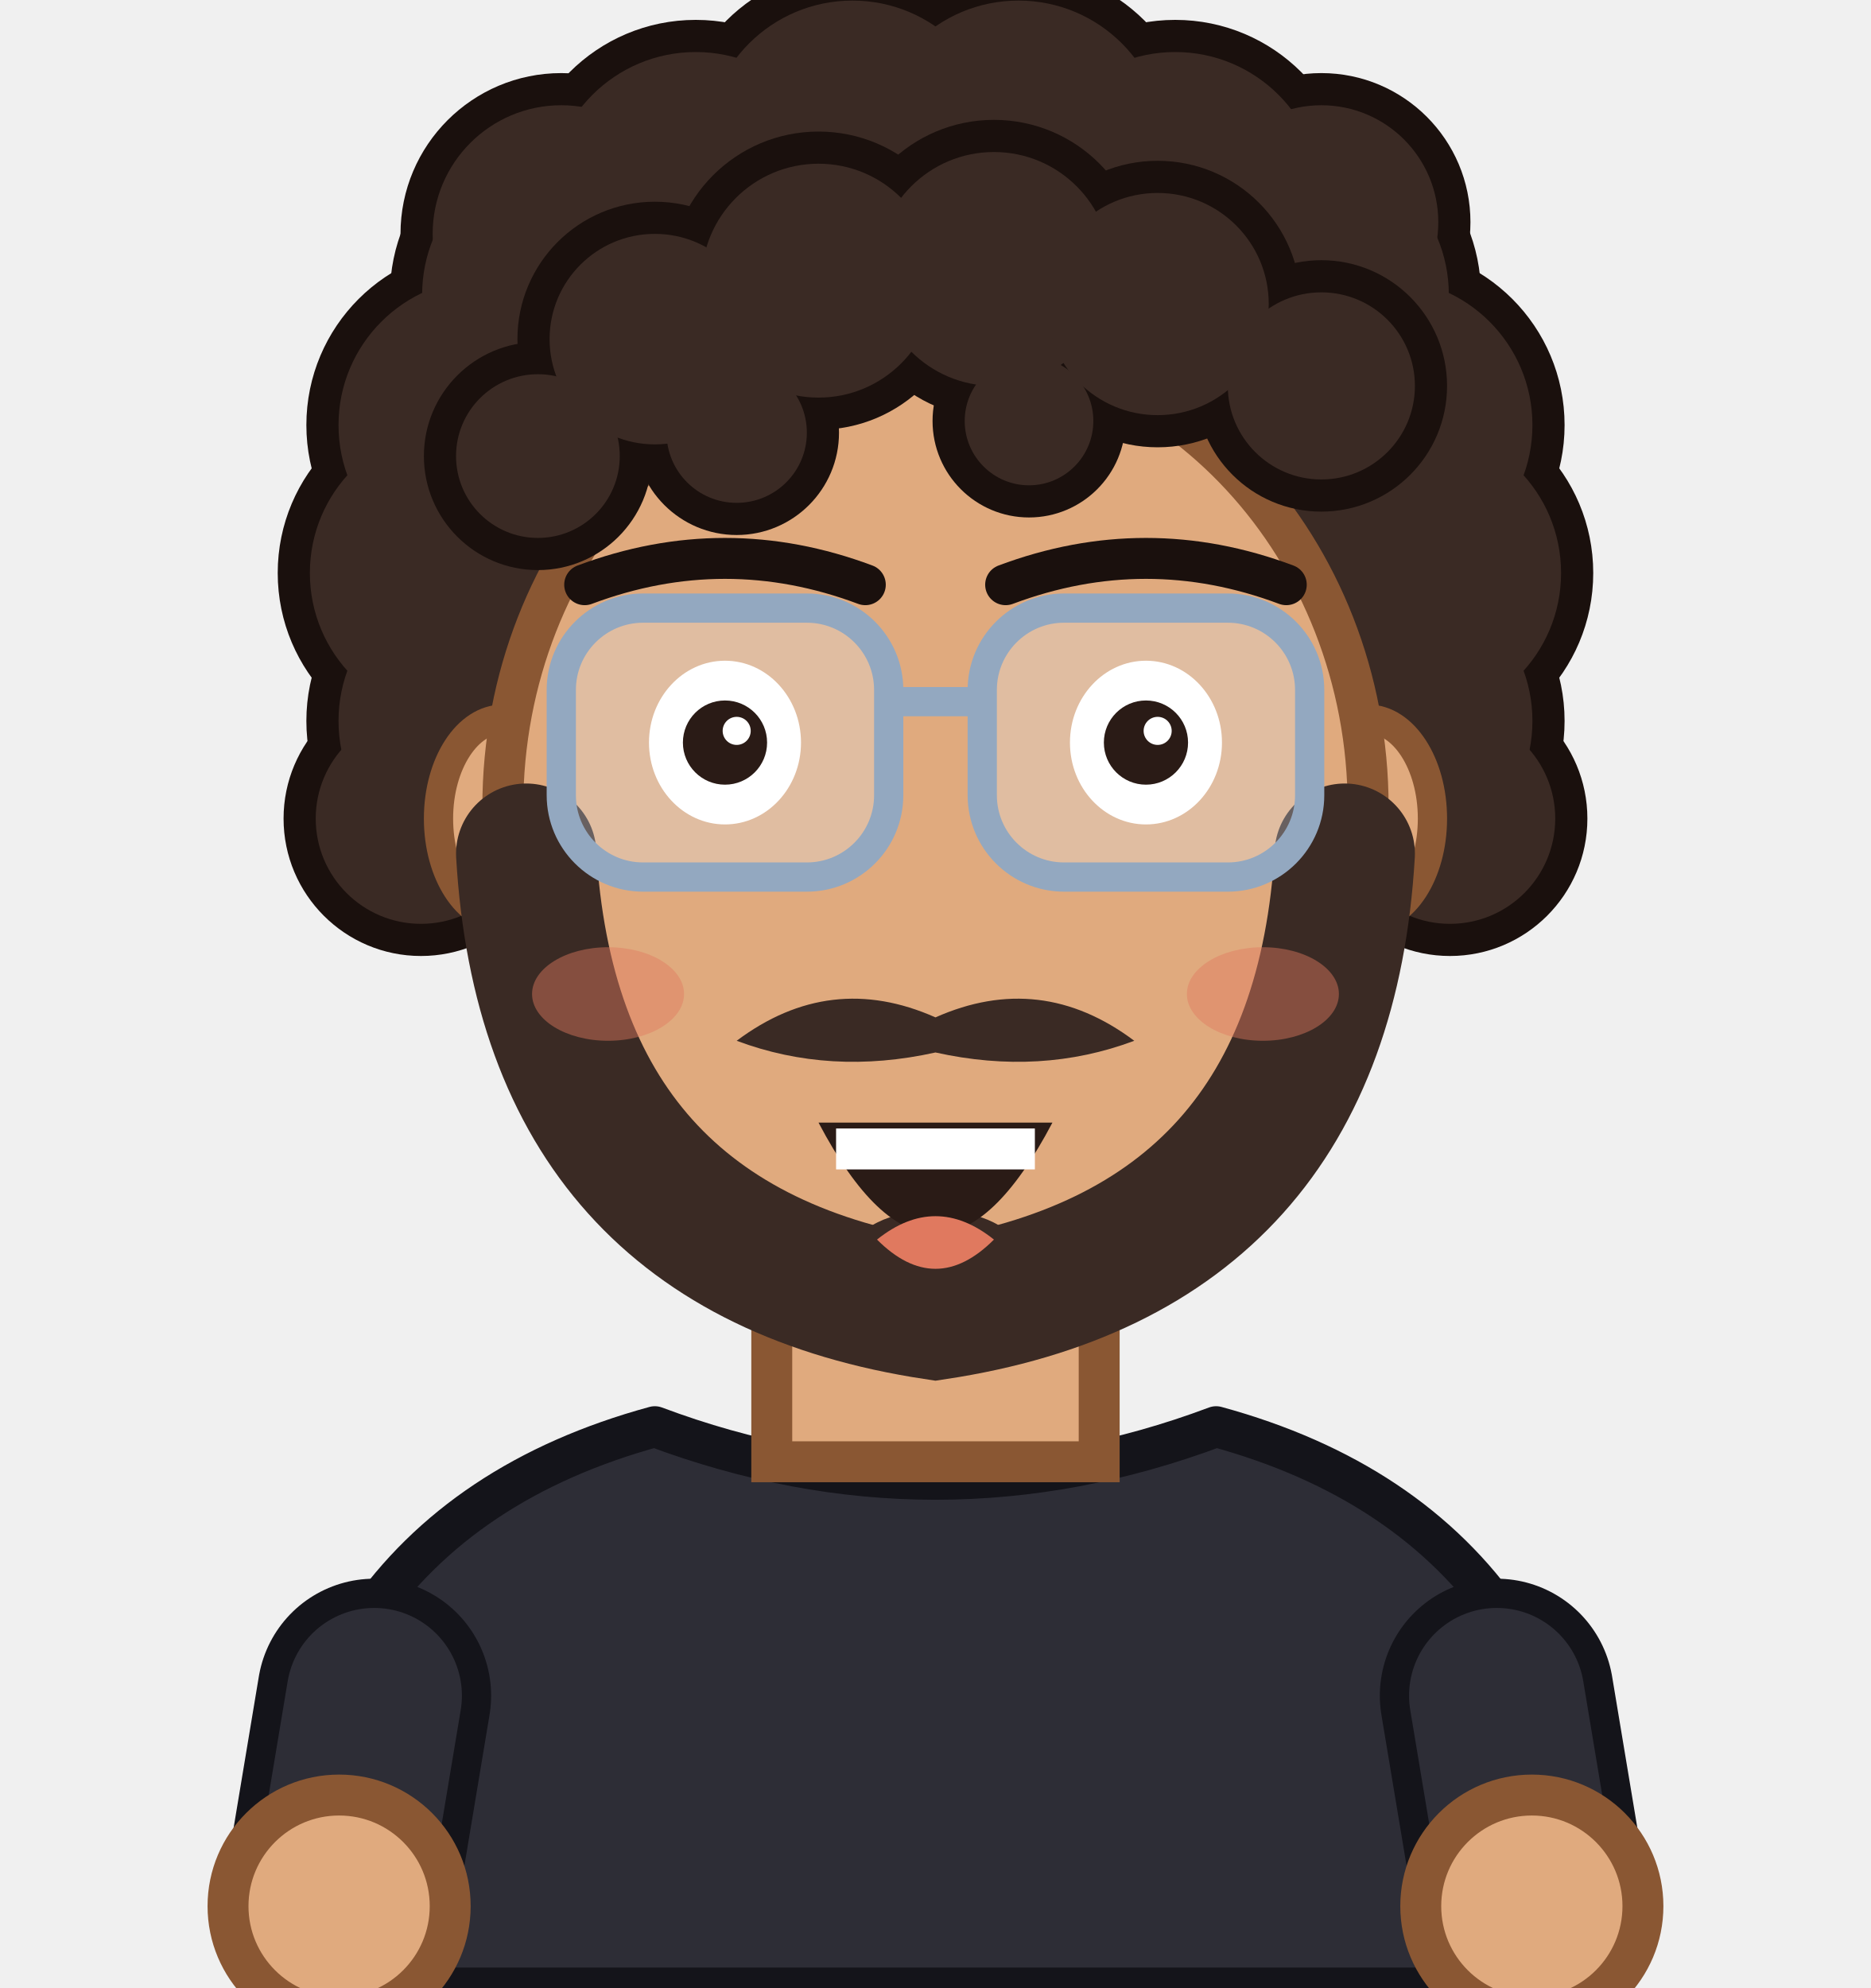
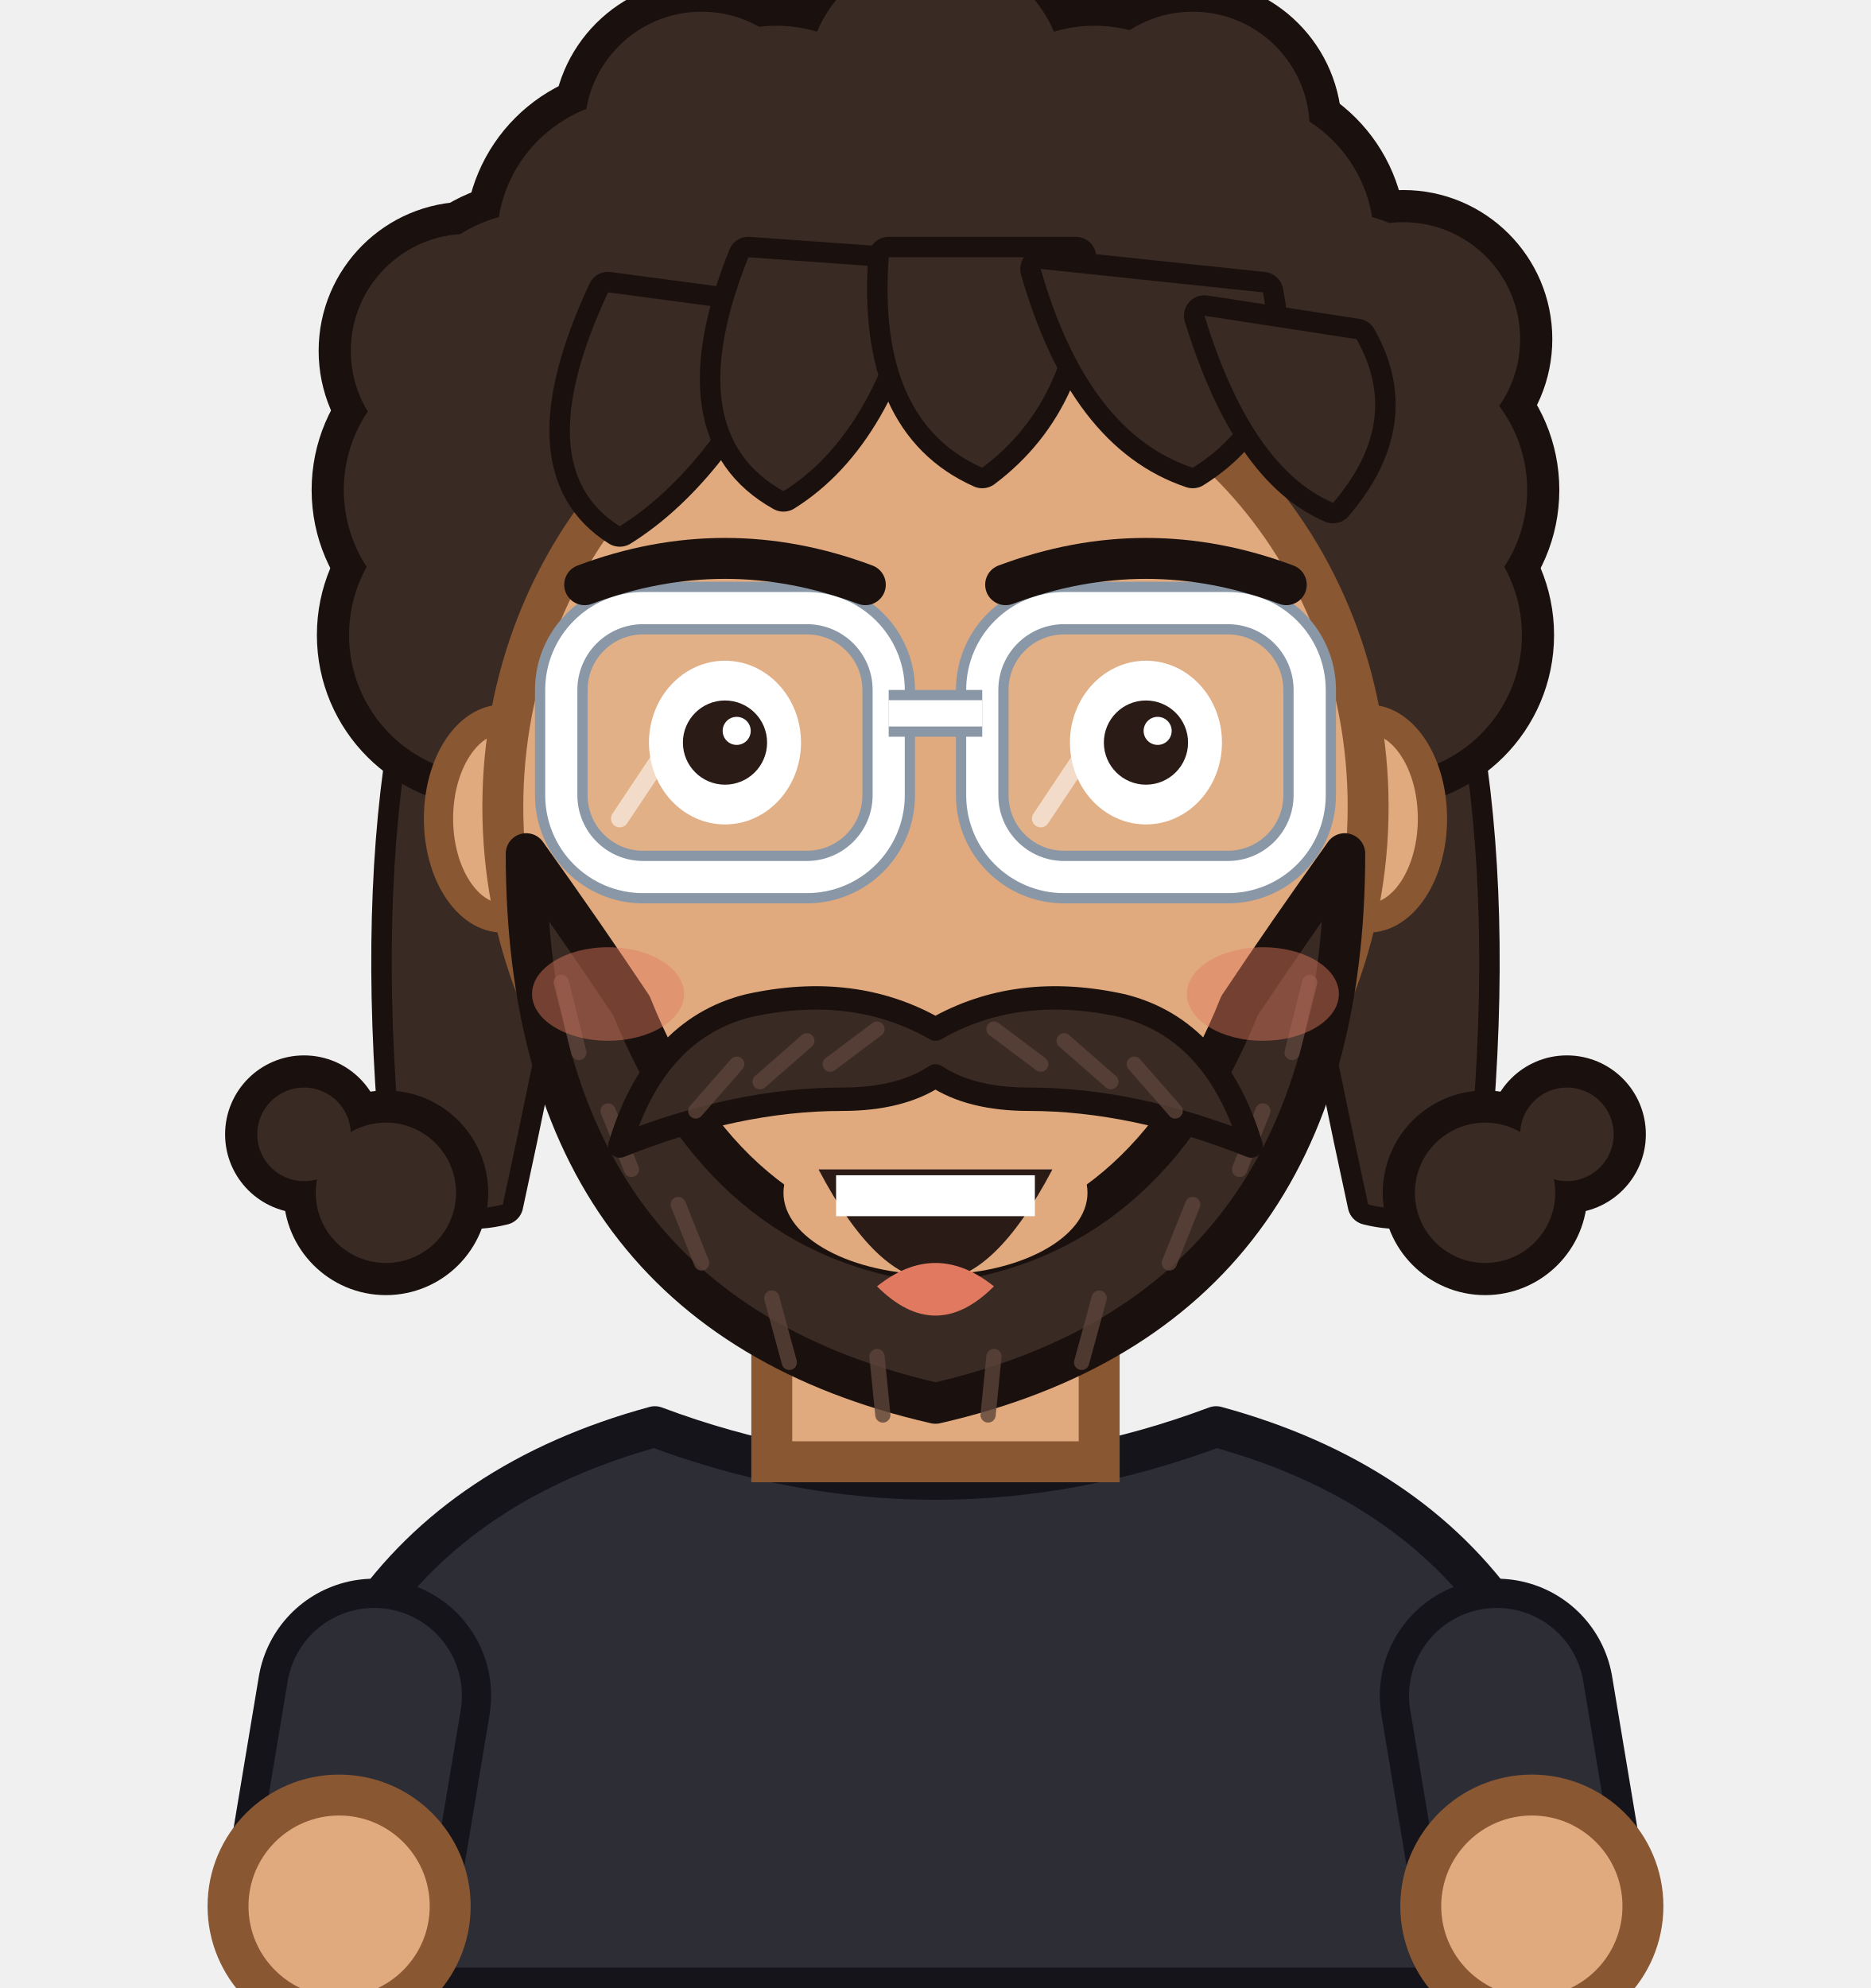
<svg xmlns="http://www.w3.org/2000/svg" viewBox="0 0 320 340" width="320" height="340">
  <g transform="rotate(0 160 250)">
-     <circle cx="82.9" cy="123.3" r="27" fill="#3A2A24" stroke="#1A100D" stroke-width="7" />
-     <circle cx="78.0" cy="98.0" r="27" fill="#3A2A24" stroke="#1A100D" stroke-width="7" />
-     <circle cx="82.9" cy="72.7" r="27" fill="#3A2A24" stroke="#1A100D" stroke-width="7" />
-     <circle cx="97.2" cy="50.4" r="27" fill="#3A2A24" stroke="#1A100D" stroke-width="7" />
-     <circle cx="119.0" cy="33.9" r="27" fill="#3A2A24" stroke="#1A100D" stroke-width="7" />
-     <circle cx="145.8" cy="25.1" r="27" fill="#3A2A24" stroke="#1A100D" stroke-width="7" />
-     <circle cx="174.2" cy="25.1" r="27" fill="#3A2A24" stroke="#1A100D" stroke-width="7" />
-     <circle cx="201.0" cy="33.9" r="27" fill="#3A2A24" stroke="#1A100D" stroke-width="7" />
-     <circle cx="222.8" cy="50.4" r="27" fill="#3A2A24" stroke="#1A100D" stroke-width="7" />
-     <circle cx="237.1" cy="72.7" r="27" fill="#3A2A24" stroke="#1A100D" stroke-width="7" />
-     <circle cx="242.0" cy="98.0" r="27" fill="#3A2A24" stroke="#1A100D" stroke-width="7" />
-     <circle cx="237.1" cy="123.3" r="27" fill="#3A2A24" stroke="#1A100D" stroke-width="7" />
-     <circle cx="72.0" cy="140.0" r="20" fill="#3A2A24" stroke="#1A100D" stroke-width="7" />
-     <circle cx="248.0" cy="140.0" r="20" fill="#3A2A24" stroke="#1A100D" stroke-width="7" />
-     <circle cx="96.0" cy="40.0" r="24" fill="#3A2A24" stroke="#1A100D" stroke-width="7" />
-     <circle cx="226.0" cy="38.0" r="22" fill="#3A2A24" stroke="#1A100D" stroke-width="7" />
-     <circle cx="82.9" cy="123.3" r="25" fill="#3A2A24" />
-     <circle cx="78.0" cy="98.0" r="25" fill="#3A2A24" />
-     <circle cx="82.9" cy="72.7" r="25" fill="#3A2A24" />
-     <circle cx="97.2" cy="50.4" r="25" fill="#3A2A24" />
-     <circle cx="119.0" cy="33.9" r="25" fill="#3A2A24" />
-     <circle cx="145.8" cy="25.1" r="25" fill="#3A2A24" />
-     <circle cx="174.2" cy="25.1" r="25" fill="#3A2A24" />
-     <circle cx="201.0" cy="33.9" r="25" fill="#3A2A24" />
-     <circle cx="222.8" cy="50.4" r="25" fill="#3A2A24" />
-     <circle cx="237.1" cy="72.7" r="25" fill="#3A2A24" />
-     <circle cx="242.0" cy="98.0" r="25" fill="#3A2A24" />
-     <circle cx="237.1" cy="123.3" r="25" fill="#3A2A24" />
-     <circle cx="72.0" cy="140.0" r="18" fill="#3A2A24" />
-     <circle cx="248.0" cy="140.0" r="18" fill="#3A2A24" />
-     <circle cx="96.0" cy="40.0" r="22" fill="#3A2A24" />
-     <circle cx="226.0" cy="38.0" r="20" fill="#3A2A24" />
+     <path d="M92 70 Q62 110 68 190 Q70 210 86 206 Q96 160 104 112 Z" fill="#3A2A24" stroke="#1A100D" stroke-width="7" stroke-linejoin="round" />
+     <path d="M92 70 Q62 110 68 190 Q70 210 86 206 Q96 160 104 112 Z" fill="#3A2A24" />
+     <path d="M228 70 Q258 110 252 190 Q250 210 234 206 Q224 160 216 112 Z" fill="#3A2A24" stroke="#1A100D" stroke-width="7" stroke-linejoin="round" />
+     <path d="M228 70 Q258 110 252 190 Q250 210 234 206 Q224 160 216 112 Z" fill="#3A2A24" />
+     <circle cx="66.0" cy="204.0" r="14" fill="#3A2A24" stroke="#1A100D" stroke-width="7" />
+     <circle cx="52.0" cy="194.0" r="10" fill="#3A2A24" stroke="#1A100D" stroke-width="7" />
+     <circle cx="254.0" cy="204.0" r="14" fill="#3A2A24" stroke="#1A100D" stroke-width="7" />
+     <circle cx="268.0" cy="194.0" r="10" fill="#3A2A24" stroke="#1A100D" stroke-width="7" />
+     <circle cx="66.0" cy="204.0" r="12" fill="#3A2A24" />
+     <circle cx="52.0" cy="194.0" r="8" fill="#3A2A24" />
+     <circle cx="254.0" cy="204.0" r="12" fill="#3A2A24" />
+     <circle cx="268.0" cy="194.0" r="8" fill="#3A2A24" />
+     <circle cx="83.7" cy="108.6" r="26" fill="#3A2A24" stroke="#1A100D" stroke-width="7" />
+     <circle cx="82.8" cy="83.8" r="26" fill="#3A2A24" stroke="#1A100D" stroke-width="7" />
+     <circle cx="91.6" cy="60.3" r="26" fill="#3A2A24" stroke="#1A100D" stroke-width="7" />
+     <circle cx="109.0" cy="41.0" r="26" fill="#3A2A24" stroke="#1A100D" stroke-width="7" />
+     <circle cx="132.8" cy="28.4" r="26" fill="#3A2A24" stroke="#1A100D" stroke-width="7" />
+     <circle cx="160.0" cy="24.0" r="26" fill="#3A2A24" stroke="#1A100D" stroke-width="7" />
+     <circle cx="187.2" cy="28.4" r="26" fill="#3A2A24" stroke="#1A100D" stroke-width="7" />
+     <circle cx="211.0" cy="41.0" r="26" fill="#3A2A24" stroke="#1A100D" stroke-width="7" />
+     <circle cx="228.4" cy="60.3" r="26" fill="#3A2A24" stroke="#1A100D" stroke-width="7" />
+     <circle cx="237.2" cy="83.8" r="26" fill="#3A2A24" stroke="#1A100D" stroke-width="7" />
+     <circle cx="236.3" cy="108.6" r="26" fill="#3A2A24" stroke="#1A100D" stroke-width="7" />
+     <circle cx="80.0" cy="60.0" r="22" fill="#3A2A24" stroke="#1A100D" stroke-width="7" />
+     <circle cx="240.0" cy="58.0" r="22" fill="#3A2A24" stroke="#1A100D" stroke-width="7" />
+     <circle cx="120.0" cy="22.0" r="22" fill="#3A2A24" stroke="#1A100D" stroke-width="7" />
+     <circle cx="160.0" cy="14.0" r="24" fill="#3A2A24" stroke="#1A100D" stroke-width="7" />
+     <circle cx="204.0" cy="22.0" r="22" fill="#3A2A24" stroke="#1A100D" stroke-width="7" />
+     <circle cx="83.7" cy="108.6" r="24" fill="#3A2A24" />
+     <circle cx="82.8" cy="83.8" r="24" fill="#3A2A24" />
+     <circle cx="91.6" cy="60.3" r="24" fill="#3A2A24" />
+     <circle cx="109.0" cy="41.0" r="24" fill="#3A2A24" />
+     <circle cx="132.8" cy="28.4" r="24" fill="#3A2A24" />
+     <circle cx="160.0" cy="24.0" r="24" fill="#3A2A24" />
+     <circle cx="187.2" cy="28.4" r="24" fill="#3A2A24" />
+     <circle cx="211.0" cy="41.0" r="24" fill="#3A2A24" />
+     <circle cx="228.4" cy="60.3" r="24" fill="#3A2A24" />
+     <circle cx="237.2" cy="83.8" r="24" fill="#3A2A24" />
+     <circle cx="236.3" cy="108.6" r="24" fill="#3A2A24" />
+     <circle cx="80.0" cy="60.0" r="20" fill="#3A2A24" />
+     <circle cx="240.0" cy="58.0" r="20" fill="#3A2A24" />
+     <circle cx="120.0" cy="22.0" r="20" fill="#3A2A24" />
+     <circle cx="160.0" cy="14.0" r="22" fill="#3A2A24" />
+     <circle cx="204.0" cy="22.0" r="20" fill="#3A2A24" />
    <path d="M46 340 Q46 262 112 244 Q160 262 208 244 Q274 262 274 340 Z" fill="#2D2D36" stroke="#14141A" stroke-width="7" stroke-linejoin="round" />
    <rect x="132" y="210" width="56" height="40" fill="#E0AA7E" stroke="#8A5733" stroke-width="7" />
    <ellipse cx="86" cy="140" rx="11" ry="17" fill="#E0AA7E" stroke="#8A5733" stroke-width="5" />
    <ellipse cx="234" cy="140" rx="11" ry="17" fill="#E0AA7E" stroke="#8A5733" stroke-width="5" />
    <ellipse cx="160" cy="138" rx="74" ry="80" fill="#E0AA7E" stroke="#8A5733" stroke-width="7" />
-     <path d="M90 146 Q94 214 160 224 Q226 214 230 146" fill="none" stroke="#3A2A24" stroke-width="24" stroke-linecap="round" />
-     <path d="M126 178 Q142 166 160 174 Q178 166 194 178 Q178 184 160 180 Q142 184 126 178 Z" fill="#3A2A24" />
-     <ellipse cx="160" cy="214" rx="14" ry="7" fill="#3A2A24" />
+     <path d="M90 146 Q90 224 160 240 Q230 224 230 146 Q220 160 212 172 Q196 212 160 216 Q124 212 108 172 Q100 160 90 146 Z" fill="#3A2A24" stroke="#1A100D" stroke-width="7" stroke-linejoin="round" />
+     <path d="M104 190 l4 10" stroke="#5B433A" stroke-width="2.6" stroke-linecap="round" opacity=".8" />
+     <path d="M116 206 l4 10" stroke="#5B433A" stroke-width="2.6" stroke-linecap="round" opacity=".8" />
+     <path d="M132 222 l3 11" stroke="#5B433A" stroke-width="2.6" stroke-linecap="round" opacity=".8" />
+     <path d="M150 232 l1 10" stroke="#5B433A" stroke-width="2.6" stroke-linecap="round" opacity=".8" />
+     <path d="M170 232 l-1 10" stroke="#5B433A" stroke-width="2.6" stroke-linecap="round" opacity=".8" />
+     <path d="M188 222 l-3 11" stroke="#5B433A" stroke-width="2.6" stroke-linecap="round" opacity=".8" />
+     <path d="M204 206 l-4 10" stroke="#5B433A" stroke-width="2.6" stroke-linecap="round" opacity=".8" />
+     <path d="M216 190 l-4 10" stroke="#5B433A" stroke-width="2.6" stroke-linecap="round" opacity=".8" />
+     <path d="M96 168 l3 12" stroke="#5B433A" stroke-width="2.6" stroke-linecap="round" opacity=".8" />
+     <path d="M224 168 l-3 12" stroke="#5B433A" stroke-width="2.6" stroke-linecap="round" opacity=".8" />
+     <path d="M160 176 Q146 168 128 172 Q112 176 106 196 Q126 188 144 188 Q154 188 160 184 Q166 188 176 188 Q194 188 214 196 Q208 176 192 172 Q174 168 160 176 Z" fill="#3A2A24" stroke="#1A100D" stroke-width="4" stroke-linejoin="round" />
+     <path d="M150 176 l-8 6" stroke="#5B433A" stroke-width="2.6" stroke-linecap="round" opacity=".8" />
+     <path d="M138 178 l-8 7" stroke="#5B433A" stroke-width="2.6" stroke-linecap="round" opacity=".8" />
+     <path d="M126 182 l-7 8" stroke="#5B433A" stroke-width="2.6" stroke-linecap="round" opacity=".8" />
+     <path d="M170 176 l8 6" stroke="#5B433A" stroke-width="2.6" stroke-linecap="round" opacity=".8" />
+     <path d="M182 178 l8 7" stroke="#5B433A" stroke-width="2.6" stroke-linecap="round" opacity=".8" />
+     <path d="M194 182 l7 8" stroke="#5B433A" stroke-width="2.6" stroke-linecap="round" opacity=".8" />
+     <ellipse cx="160" cy="204" rx="26" ry="14" fill="#E0AA7E" />
    <ellipse cx="104" cy="170" rx="13" ry="8" fill="#E0795F" opacity=".45" />
    <ellipse cx="216" cy="170" rx="13" ry="8" fill="#E0795F" opacity=".45" />
-     <rect x="96" y="104" width="56" height="46" rx="14" fill="#DDEBFA" fill-opacity=".28" stroke="#93A8C0" stroke-width="5" />
-     <rect x="168" y="104" width="56" height="46" rx="14" fill="#DDEBFA" fill-opacity=".28" stroke="#93A8C0" stroke-width="5" />
-     <path d="M152 120 H168" stroke="#93A8C0" stroke-width="5" />
+     <rect x="96" y="104" width="56" height="46" rx="14" fill="#FFFFFF" fill-opacity=".07" stroke="#8A97A6" stroke-width="9" />
+     <rect x="96" y="104" width="56" height="46" rx="14" fill="none" stroke="#FFFFFF" stroke-width="5.5" />
+     <path d="M106 140 L122 116" stroke="#fff" stroke-width="3" stroke-linecap="round" opacity=".55" />
+     <rect x="168" y="104" width="56" height="46" rx="14" fill="#FFFFFF" fill-opacity=".07" stroke="#8A97A6" stroke-width="9" />
+     <rect x="168" y="104" width="56" height="46" rx="14" fill="none" stroke="#FFFFFF" stroke-width="5.5" />
+     <path d="M178 140 L194 116" stroke="#fff" stroke-width="3" stroke-linecap="round" opacity=".55" />
+     <path d="M152 122 H168" stroke="#8A97A6" stroke-width="8" />
+     <path d="M152 122 H168" stroke="#fff" stroke-width="4.5" />
    <ellipse cx="124" cy="127" rx="13" ry="14" fill="#fff" />
    <circle cx="124" cy="127" r="7.2" fill="#2A1B16" />
    <circle cx="126" cy="125" r="2.4" fill="#fff" />
    <ellipse cx="196" cy="127" rx="13" ry="14" fill="#fff" />
    <circle cx="196" cy="127" r="7.2" fill="#2A1B16" />
    <circle cx="198" cy="125" r="2.4" fill="#fff" />
    <path d="M100 100 Q124 91 148 100" fill="none" stroke="#1A100D" stroke-width="7" stroke-linecap="round" />
    <path d="M172 100 Q196 91 220 100" fill="none" stroke="#1A100D" stroke-width="7" stroke-linecap="round" />
-     <path d="M140 192 Q160 230 180 192 Z" fill="#2A1B16" />
-     <path d="M143 193 H177 V200 H143 Z" fill="#fff" />
-     <path d="M150 212 Q160 204 170 212 Q160 222 150 212 Z" fill="#E0795F" />
-     <circle cx="112.0" cy="58.0" r="20" fill="#3A2A24" stroke="#1A100D" stroke-width="7" />
-     <circle cx="140.0" cy="48.0" r="22" fill="#3A2A24" stroke="#1A100D" stroke-width="7" />
-     <circle cx="170.0" cy="46.0" r="22" fill="#3A2A24" stroke="#1A100D" stroke-width="7" />
-     <circle cx="198.0" cy="52.0" r="21" fill="#3A2A24" stroke="#1A100D" stroke-width="7" />
-     <circle cx="226.0" cy="66.0" r="18" fill="#3A2A24" stroke="#1A100D" stroke-width="7" />
-     <circle cx="92.0" cy="78.0" r="16" fill="#3A2A24" stroke="#1A100D" stroke-width="7" />
-     <circle cx="126.0" cy="74.0" r="14" fill="#3A2A24" stroke="#1A100D" stroke-width="7" />
-     <circle cx="176.0" cy="72.0" r="13" fill="#3A2A24" stroke="#1A100D" stroke-width="7" />
-     <circle cx="112.0" cy="58.0" r="18" fill="#3A2A24" />
-     <circle cx="140.0" cy="48.0" r="20" fill="#3A2A24" />
-     <circle cx="170.0" cy="46.0" r="20" fill="#3A2A24" />
-     <circle cx="198.0" cy="52.0" r="19" fill="#3A2A24" />
-     <circle cx="226.0" cy="66.0" r="16" fill="#3A2A24" />
-     <circle cx="92.0" cy="78.0" r="14" fill="#3A2A24" />
-     <circle cx="126.0" cy="74.0" r="12" fill="#3A2A24" />
-     <circle cx="176.0" cy="72.0" r="11" fill="#3A2A24" />
+     <path d="M140 200 Q160 238 180 200 Z" fill="#2A1B16" />
+     <path d="M143 201 H177 V208 H143 Z" fill="#fff" />
+     <path d="M150 220 Q160 212 170 220 Q160 230 150 220 Z" fill="#E0795F" />
+     <path d="M104 50 Q90 80 106 90 Q122 80 134 54 Z" fill="#3A2A24" stroke="#1A100D" stroke-width="7" stroke-linejoin="round" />
+     <path d="M104 50 Q90 80 106 90 Q122 80 134 54 Z" fill="#3A2A24" />
+     <path d="M128 44 Q116 74 134 84 Q150 74 156 46 Z" fill="#3A2A24" stroke="#1A100D" stroke-width="7" stroke-linejoin="round" />
+     <path d="M128 44 Q116 74 134 84 Q150 74 156 46 Z" fill="#3A2A24" />
+     <path d="M152 44 Q150 72 168 80 Q184 68 184 44 Z" fill="#3A2A24" stroke="#1A100D" stroke-width="7" stroke-linejoin="round" />
+     <path d="M152 44 Q150 72 168 80 Q184 68 184 44 Z" fill="#3A2A24" />
+     <path d="M178 46 Q186 74 204 80 Q220 70 216 50 Z" fill="#3A2A24" stroke="#1A100D" stroke-width="7" stroke-linejoin="round" />
+     <path d="M178 46 Q186 74 204 80 Q220 70 216 50 Z" fill="#3A2A24" />
+     <path d="M206 54 Q214 80 228 86 Q240 72 232 58 Z" fill="#3A2A24" stroke="#1A100D" stroke-width="7" stroke-linejoin="round" />
+     <path d="M206 54 Q214 80 228 86 Q240 72 232 58 Z" fill="#3A2A24" />
    <path d="M64 290 L58 326" stroke="#14141A" stroke-width="40" stroke-linecap="round" />
    <path d="M64 290 L58 326" stroke="#2D2D36" stroke-width="30" stroke-linecap="round" />
    <circle cx="58" cy="326" r="19" fill="#E0AA7E" stroke="#8A5733" stroke-width="7" />
    <path d="M256 290 L262 326" stroke="#14141A" stroke-width="40" stroke-linecap="round" />
    <path d="M256 290 L262 326" stroke="#2D2D36" stroke-width="30" stroke-linecap="round" />
    <circle cx="262" cy="326" r="19" fill="#E0AA7E" stroke="#8A5733" stroke-width="7" />
  </g>
</svg>
